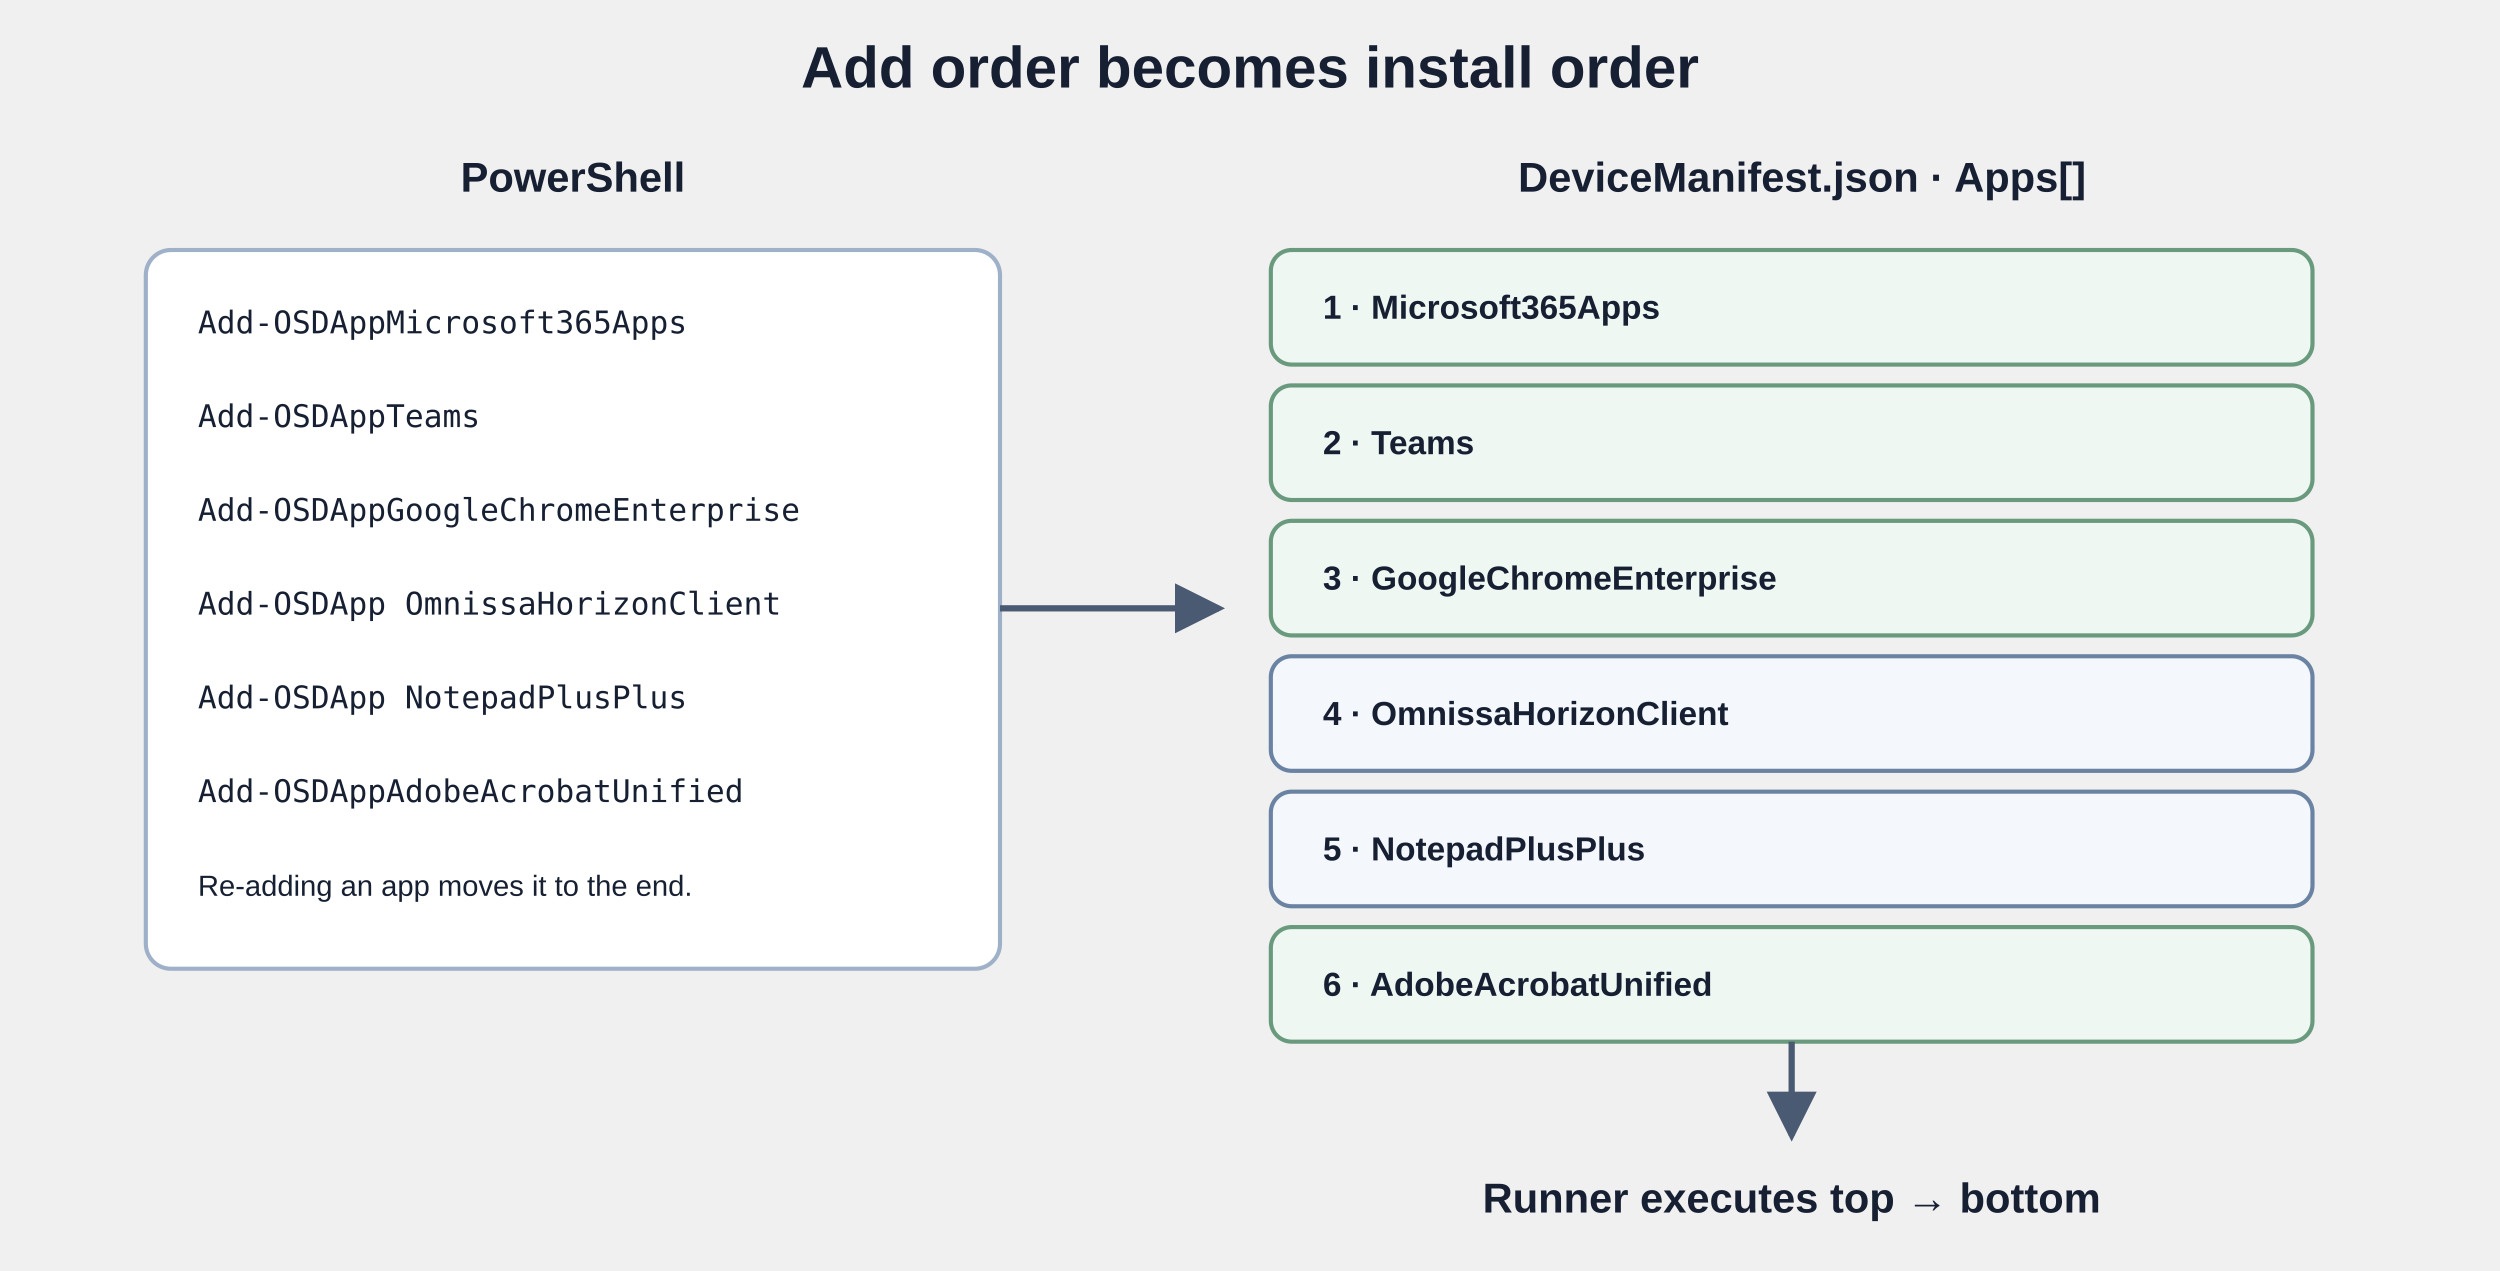
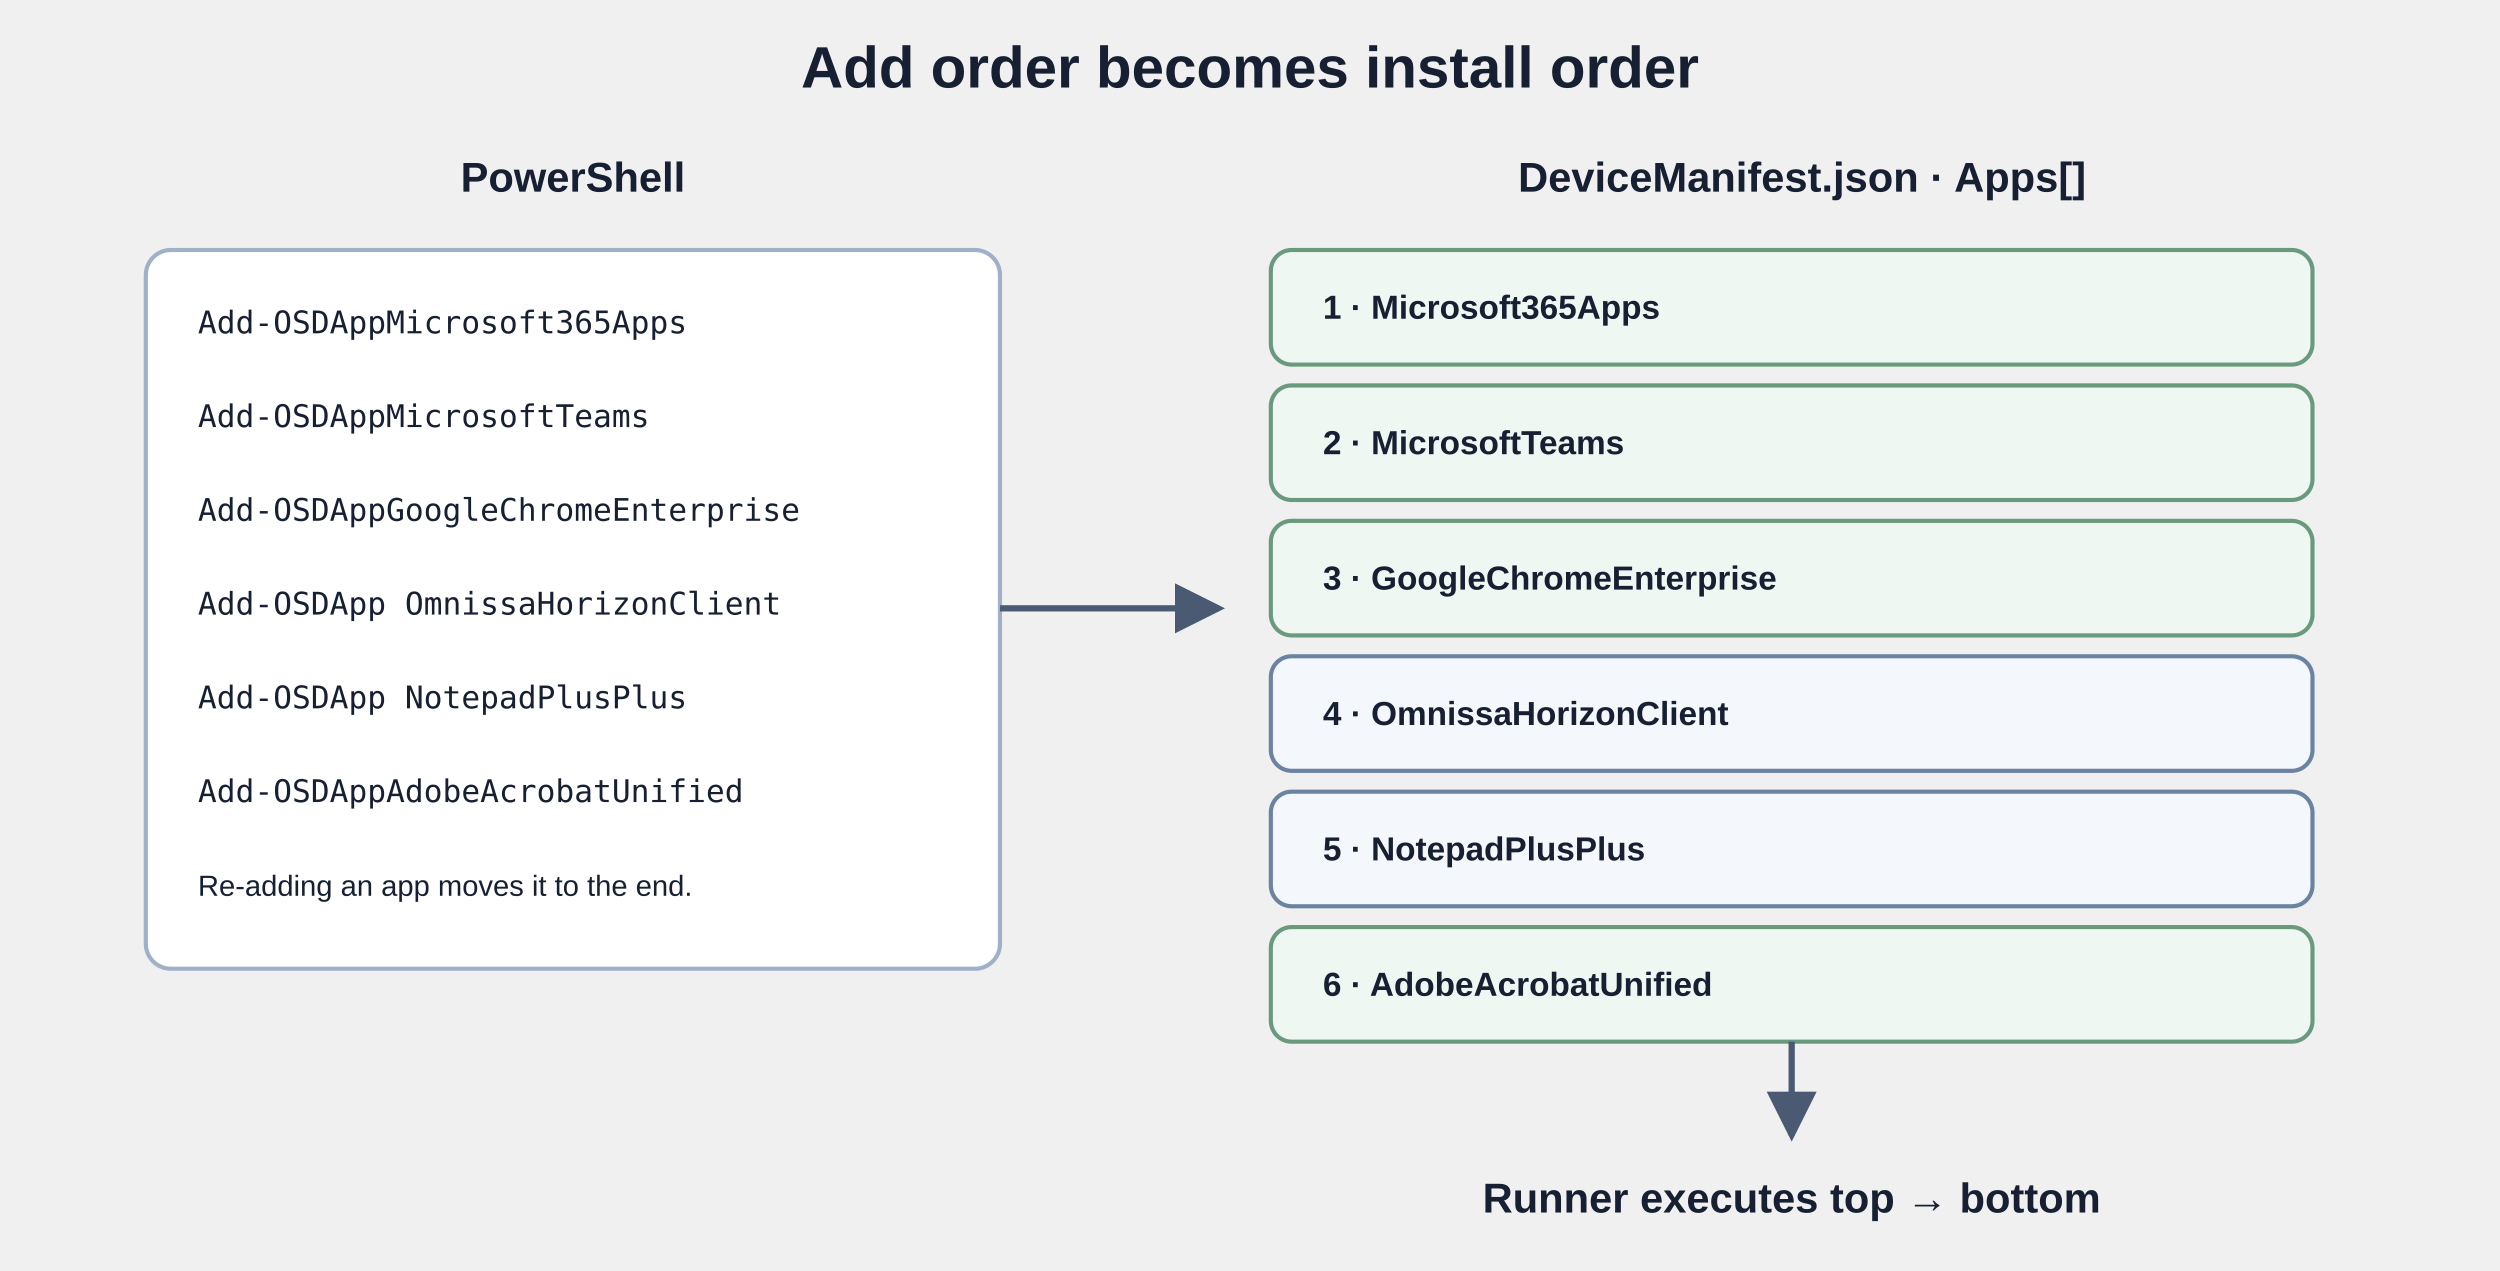
<svg xmlns="http://www.w3.org/2000/svg" width="1200" height="610" viewBox="0 0 1200 610" role="img" aria-labelledby="title desc">
  <style>text{font-family:Segoe UI,Arial,sans-serif;fill:#172033}.h{font-size:28px;font-weight:700}.sh{font-size:20px;font-weight:700}.cmd{font-size:15px;font-family:Consolas,monospace}.t{font-size:16px;font-weight:600}.s{font-size:14px}.box{fill:#fff;stroke:#9fb1c8;stroke-width:2}.repo{fill:#f4f7fb;stroke:#6b83a3;stroke-width:2}.built{fill:#eef7f2;stroke:#6a9a7d;stroke-width:2}.arrow{stroke:#4a5a73;stroke-width:3;fill:none;marker-end:url(#a)}</style>
  <defs>
    <marker id="a" markerWidth="8" markerHeight="8" refX="7" refY="4" orient="auto">
      <path d="M0,0 L8,4 L0,8 Z" fill="#4a5a73" />
    </marker>
  </defs>
  <text x="600" y="42" text-anchor="middle" class="h">Add order becomes install order</text>
  <text x="275" y="92" text-anchor="middle" class="sh">PowerShell</text>
  <text x="865" y="92" text-anchor="middle" class="sh">DeviceManifest.json · Apps[]</text>
  <rect x="70" y="120" width="410" height="345" rx="12" class="box" />
  <text x="95" y="160" class="cmd">Add-OSDAppMicrosoft365Apps</text>
-   <text x="95" y="205" class="cmd">Add-OSDAppTeams</text>
+   <text x="95" y="205" class="cmd">Add-OSDAppMicrosoftTeams</text>
  <text x="95" y="250" class="cmd">Add-OSDAppGoogleChromeEnterprise</text>
  <text x="95" y="295" class="cmd">Add-OSDApp OmnissaHorizonClient</text>
  <text x="95" y="340" class="cmd">Add-OSDApp NotepadPlusPlus</text>
  <text x="95" y="385" class="cmd">Add-OSDAppAdobeAcrobatUnified</text>
  <text x="95" y="430" class="s">Re-adding an app moves it to the end.</text>
  <path d="M480 292 H585" class="arrow" />
  <rect x="610" y="120" width="500" height="55" rx="10" class="built" />
  <text x="635" y="153" class="t">1 · Microsoft365Apps</text>
  <rect x="610" y="185" width="500" height="55" rx="10" class="built" />
-   <text x="635" y="218" class="t">2 · Teams</text>
+   <text x="635" y="218" class="t">2 · MicrosoftTeams</text>
  <rect x="610" y="250" width="500" height="55" rx="10" class="built" />
  <text x="635" y="283" class="t">3 · GoogleChromeEnterprise</text>
  <rect x="610" y="315" width="500" height="55" rx="10" class="repo" />
  <text x="635" y="348" class="t">4 · OmnissaHorizonClient</text>
  <rect x="610" y="380" width="500" height="55" rx="10" class="repo" />
  <text x="635" y="413" class="t">5 · NotepadPlusPlus</text>
  <rect x="610" y="445" width="500" height="55" rx="10" class="built" />
  <text x="635" y="478" class="t">6 · AdobeAcrobatUnified</text>
  <path d="M860 500 V545" class="arrow" />
  <text x="860" y="582" text-anchor="middle" class="sh">Runner executes top → bottom</text>
</svg>
